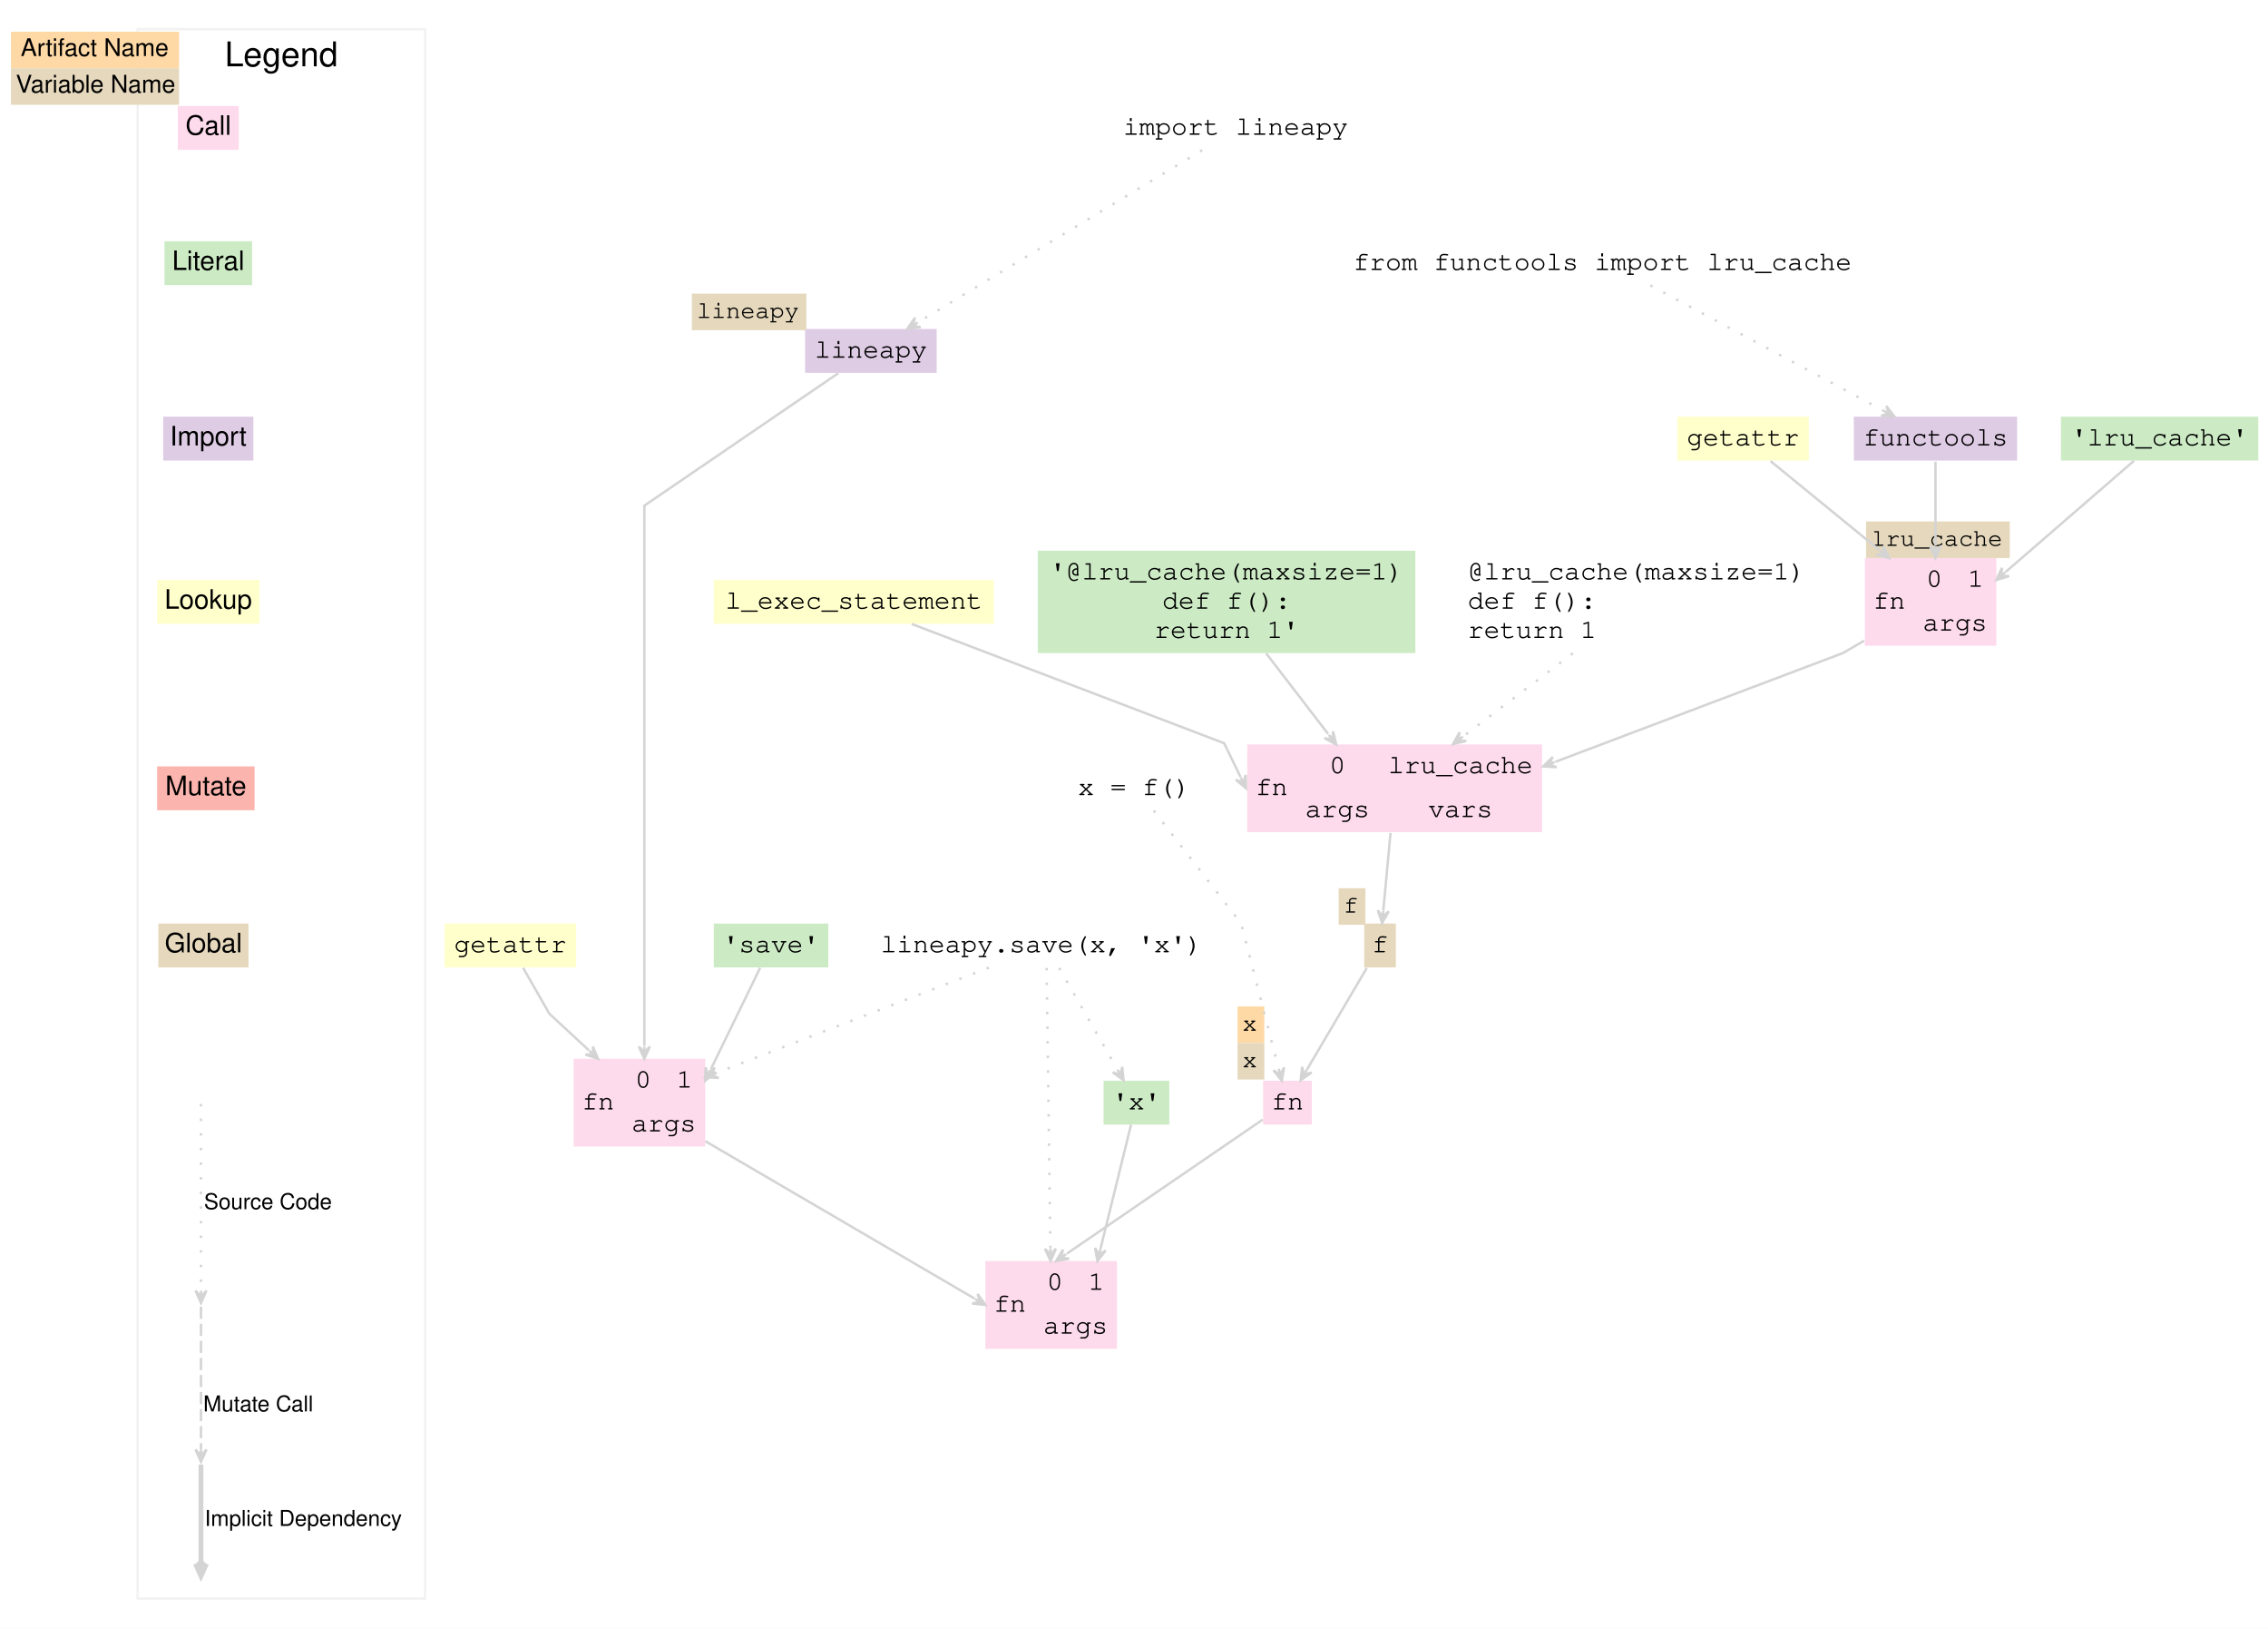
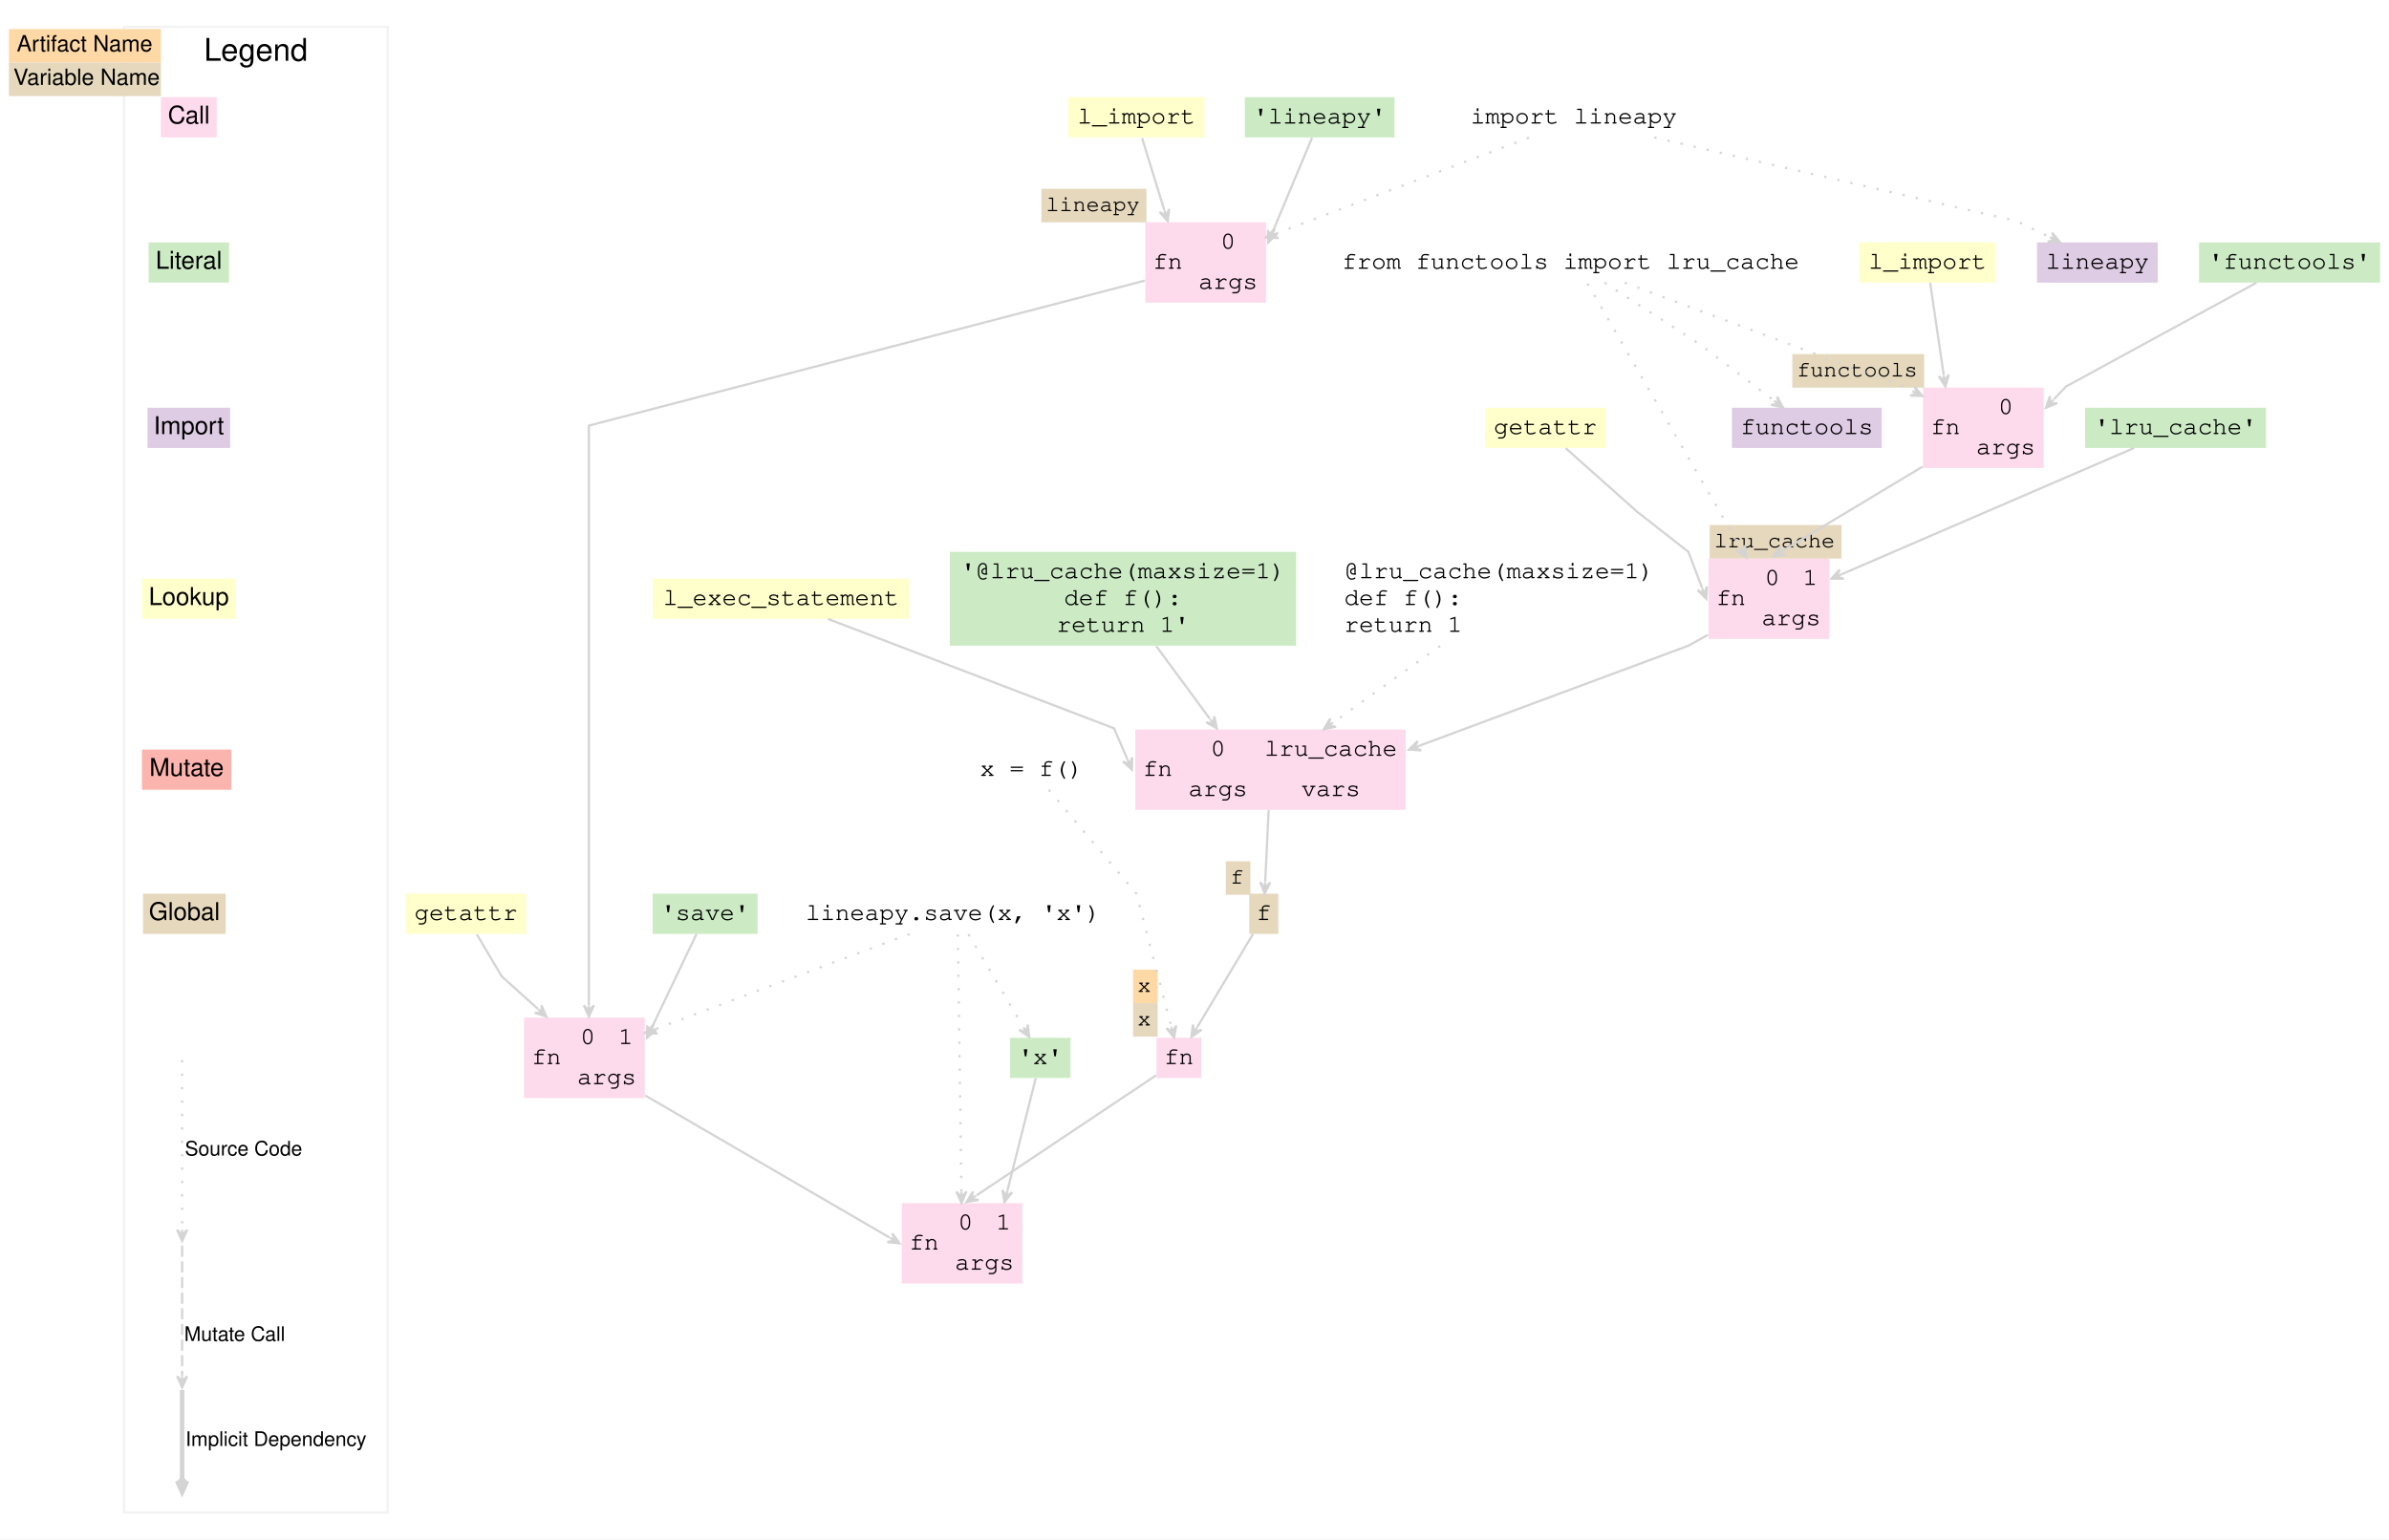
- <svg xmlns="http://www.w3.org/2000/svg" width="931pt" height="668pt" viewBox="0 0 931 668">
-   <g class="graph" transform="scale(1) translate(4 664)">
-     <polygon points="-4 4 -4 -664 927 -664 927 4" fill="#fff" stroke="transparent" />
+ <svg xmlns="http://www.w3.org/2000/svg" width="1069pt" height="689pt" viewBox="0 0 1069 689">
+   <g class="graph" transform="scale(1) translate(4 685)">
+     <polygon points="-4 4 -4 -685 1065 -685 1065 4" fill="#fff" stroke="transparent" />
    <g class="cluster">
-       <polygon points="52.5 -8 52.5 -652 170.5 -652 170.5 -8" fill="none" stroke="#f2f2f2" />
-       <text x="111.5" y="-636.8" fill="#000000" font-family="Helvetica,sans-Serif" font-size="14" text-anchor="middle">Legend</text>
-     </g>
-     <g class="node">
-       <polygon points="69 -602.5 69 -620.5 94 -620.5 94 -602.5" fill="#fddaec" stroke="#f2f2f2" stroke-width="0" />
-       <text x="81.5" y="-608.7" fill="#000000" font-family="Helvetica,sans-Serif" font-size="11" text-anchor="middle">Call</text>
-       <polygon points="0.5 -636 0.5 -651 69.5 -651 69.5 -636" fill="#fed9a6" stroke="transparent" />
-       <text x="4.5" y="-641" fill="#000000" font-family="Helvetica,sans-Serif" font-size="10">Artifact Name</text>
-       <polygon points="0.5 -621 0.5 -636 69.5 -636 69.5 -621" fill="#e5d8bd" stroke="transparent" />
-       <text x="2.5" y="-626" fill="#000000" font-family="Helvetica,sans-Serif" font-size="10">Variable Name</text>
-       <polygon points="99.5 -565 63.5 -565 63.5 -547 99.5 -547" fill="#ccebc5" stroke="#f2f2f2" stroke-width="0" />
-       <text x="81.5" y="-553.2" fill="#000000" font-family="Helvetica,sans-Serif" font-size="11" text-anchor="middle">Literal</text>
-       <polygon points="100 -493 63 -493 63 -475 100 -475" fill="#decbe4" stroke="#f2f2f2" stroke-width="0" />
-       <text x="81.5" y="-481.2" fill="#000000" font-family="Helvetica,sans-Serif" font-size="11" text-anchor="middle">Import</text>
-       <polygon points="102.5 -426 60.5 -426 60.5 -408 102.5 -408" fill="#ffc" stroke="#f2f2f2" stroke-width="0" />
-       <text x="81.5" y="-414.2" fill="#000000" font-family="Helvetica,sans-Serif" font-size="11" text-anchor="middle">Lookup</text>
-       <polygon points="60.5 -331.5 60.5 -349.5 100.5 -349.5 100.5 -331.5" fill="#fbb4ae" stroke="#f2f2f2" stroke-width="0" />
-       <text x="80.5" y="-337.7" fill="#000000" font-family="Helvetica,sans-Serif" font-size="11" text-anchor="middle">Mutate</text>
-       <polygon points="98 -285 61 -285 61 -267 98 -267" fill="#e5d8bd" stroke="#f2f2f2" stroke-width="0" />
-       <text x="79.5" y="-273.2" fill="#000000" font-family="Helvetica,sans-Serif" font-size="11" text-anchor="middle">Global</text>
+       <polygon points="51.5 -8 51.5 -673 169.5 -673 169.5 -8" fill="none" stroke="#f2f2f2" />
+       <text x="110.5" y="-657.8" font-family="Helvetica,sans-Serif" font-size="14" text-anchor="middle">Legend</text>
+     </g>
+     <g class="node">
+       <polygon points="68 -623.5 68 -641.5 93 -641.5 93 -623.5" fill="#fddaec" stroke="#f2f2f2" stroke-width="0" />
+       <text x="80.5" y="-629.7" fill="#000000" font-family="Helvetica,sans-Serif" font-size="11" text-anchor="middle">Call</text>
+       <polygon points="0 -657 0 -672 68 -672 68 -657" fill="#fed9a6" stroke="transparent" />
+       <text x="3.5" y="-662" fill="#000000" font-family="Helvetica,sans-Serif" font-size="10">Artifact Name</text>
+       <polygon points="0 -642 0 -657 68 -657 68 -642" fill="#e5d8bd" stroke="transparent" />
+       <text x="2" y="-647" fill="#000000" font-family="Helvetica,sans-Serif" font-size="10">Variable Name</text>
+       <polygon points="98.5 -576.5 62.5 -576.5 62.5 -558.5 98.5 -558.5" fill="#ccebc5" stroke="#f2f2f2" stroke-width="0" />
+       <text x="80.5" y="-564.7" fill="#000000" font-family="Helvetica,sans-Serif" font-size="11" text-anchor="middle">Literal</text>
+       <polygon points="99 -502.5 62 -502.5 62 -484.5 99 -484.5" fill="#decbe4" stroke="#f2f2f2" stroke-width="0" />
+       <text x="80.5" y="-490.7" fill="#000000" font-family="Helvetica,sans-Serif" font-size="11" text-anchor="middle">Import</text>
+       <polygon points="101.5 -426 59.5 -426 59.5 -408 101.5 -408" fill="#ffc" stroke="#f2f2f2" stroke-width="0" />
+       <text x="80.5" y="-414.2" fill="#000000" font-family="Helvetica,sans-Serif" font-size="11" text-anchor="middle">Lookup</text>
+       <polygon points="59.5 -331.5 59.5 -349.5 99.5 -349.5 99.5 -331.5" fill="#fbb4ae" stroke="#f2f2f2" stroke-width="0" />
+       <text x="79.5" y="-337.7" fill="#000000" font-family="Helvetica,sans-Serif" font-size="11" text-anchor="middle">Mutate</text>
+       <polygon points="97 -285 60 -285 60 -267 97 -267" fill="#e5d8bd" stroke="#f2f2f2" stroke-width="0" />
+       <text x="78.5" y="-273.2" fill="#000000" font-family="Helvetica,sans-Serif" font-size="11" text-anchor="middle">Global</text>
    </g>
    <g class="edge">
-       <path d="m78.5-210.97v76.486" fill="none" stroke="#d4d4d4" stroke-dasharray="1,5" />
-       <polygon points="78.5 -129.35 80.75 -134.35 78.5 -131.85 78.5 -134.35 78.5 -134.35 78.5 -134.35 78.5 -131.85 76.25 -134.35 78.5 -129.35" fill="#d4d4d4" stroke="#d4d4d4" />
-       <text x="106" y="-167.8" fill="#000000" font-family="Helvetica,sans-Serif" font-size="9" text-anchor="middle">Source Code</text>
-       <path d="m78.5-127.77v58.584" fill="none" stroke="#d4d4d4" stroke-dasharray="5,2" />
-       <polygon points="78.5 -64.143 80.75 -69.143 78.5 -66.643 78.5 -69.143 78.5 -69.143 78.5 -69.143 78.5 -66.643 76.25 -69.143 78.5 -64.143" fill="#d4d4d4" stroke="#d4d4d4" />
-       <text x="102" y="-84.8" fill="#000000" font-family="Helvetica,sans-Serif" font-size="9" text-anchor="middle">Mutate Call</text>
-       <path d="m78.5-62.972v40.562" fill="none" stroke="#d4d4d4" stroke-width="2" />
-       <polygon points="78.5 -17.22 80.75 -22.219 79 -19.719 79 -22.219 78.5 -22.22 78 -22.22 78 -19.72 76.25 -22.22 78.5 -17.22" fill="#d4d4d4" stroke="#d4d4d4" stroke-width="2" />
-       <text x="120.5" y="-37.8" fill="#000000" font-family="Helvetica,sans-Serif" font-size="9" text-anchor="middle">Implicit Dependency</text>
-     </g>
-     <g class="node">
-       <polygon points="380.5 -529 326.5 -529 326.5 -511 380.5 -511" fill="#decbe4" stroke="#f2f2f2" stroke-width="0" />
-       <text x="353.5" y="-517.2" fill="#000000" font-family="Courier,monospace" font-size="11" text-anchor="middle">lineapy</text>
-       <polygon points="280 -528.5 280 -543.5 327 -543.5 327 -528.5" fill="#e5d8bd" stroke="transparent" />
-       <text x="282" y="-533.5" fill="#000000" font-family="Courier,monospace" font-size="10">lineapy</text>
-       <polygon points="231.5 -193.5 231.5 -229.5 285.5 -229.5 285.5 -193.5" fill="#fddaec" stroke="#f2f2f2" stroke-width="0" />
-       <text x="241.5" y="-208.7" fill="#000000" font-family="Courier,monospace" font-size="11" text-anchor="middle">fn</text>
-       <polyline points="251.5 -193.5 251.5 -229.5" fill="none" stroke="#f2f2f2" stroke-width="0" />
-       <text x="260" y="-217.7" fill="#000000" font-family="Courier,monospace" font-size="11" text-anchor="middle">0</text>
-       <polyline points="268.5 -211.5 268.5 -229.5" fill="none" stroke="#f2f2f2" stroke-width="0" />
-       <text x="277" y="-217.7" fill="#000000" font-family="Courier,monospace" font-size="11" text-anchor="middle">1</text>
-       <polyline points="251.5 -211.5 285.5 -211.5" fill="none" stroke="#f2f2f2" stroke-width="0" />
-       <text x="268.5" y="-199.7" fill="#000000" font-family="Courier,monospace" font-size="11" text-anchor="middle">args</text>
-     </g>
-     <g class="edge" stroke="#d4d4d4">
-       <path d="m340.18-510.9c-25.715 17.558-79.675 54.402-79.675 54.402v180.5 41.166" fill="none" />
-       <polygon points="260.5 -229.5 262.75 -234.5 260.5 -232 260.5 -234.5 260.5 -234.5 260.5 -234.5 260.5 -232 258.25 -234.5 260.5 -229.5" fill="#d4d4d4" />
-     </g>
-     <g class="node">
-       <polygon points="824 -493 757 -493 757 -475 824 -475" fill="#decbe4" stroke="#f2f2f2" stroke-width="0" />
-       <text x="790.5" y="-481.2" fill="#000000" font-family="Courier,monospace" font-size="11" text-anchor="middle">functools</text>
-       <polygon points="761.5 -399 761.5 -435 815.5 -435 815.5 -399" fill="#fddaec" stroke="#f2f2f2" stroke-width="0" />
-       <text x="771.5" y="-414.2" fill="#000000" font-family="Courier,monospace" font-size="11" text-anchor="middle">fn</text>
-       <polyline points="781.5 -399 781.5 -435" fill="none" stroke="#f2f2f2" stroke-width="0" />
-       <text x="790" y="-423.2" fill="#000000" font-family="Courier,monospace" font-size="11" text-anchor="middle">0</text>
-       <polyline points="798.5 -417 798.5 -435" fill="none" stroke="#f2f2f2" stroke-width="0" />
-       <text x="807" y="-423.2" fill="#000000" font-family="Courier,monospace" font-size="11" text-anchor="middle">1</text>
-       <polyline points="781.5 -417 815.5 -417" fill="none" stroke="#f2f2f2" stroke-width="0" />
-       <text x="798.5" y="-405.2" fill="#000000" font-family="Courier,monospace" font-size="11" text-anchor="middle">args</text>
-       <polygon points="762 -435 762 -450 821 -450 821 -435" fill="#e5d8bd" stroke="transparent" />
-       <text x="764" y="-440" fill="#000000" font-family="Courier,monospace" font-size="10">lru_cache</text>
-     </g>
-     <g class="edge" stroke="#d4d4d4">
-       <path d="m790.5-474.55v34.355" fill="none" />
-       <polygon points="790.5 -435 792.75 -440 790.5 -437.5 790.5 -440 790.5 -440 790.5 -440 790.5 -437.5 788.25 -440 790.5 -435" fill="#d4d4d4" />
-     </g>
-     <g class="node">
-       <polygon points="738.5 -493 684.5 -493 684.5 -475 738.5 -475" fill="#ffc" stroke="#f2f2f2" stroke-width="0" />
-       <text x="711.5" y="-481.2" fill="#000000" font-family="Courier,monospace" font-size="11" text-anchor="middle">getattr</text>
-     </g>
-     <g class="edge" stroke="#d4d4d4">
-       <path d="m722.79-474.78c13.579 11.089 35.674 29.133 44.69 36.497" fill="none" />
-       <polygon points="771.5 -435 769.05 -439.91 769.56 -436.58 767.63 -438.16 767.63 -438.16 767.63 -438.16 769.56 -436.58 766.2 -436.42 771.5 -435" fill="#d4d4d4" />
-     </g>
-     <g class="node">
-       <polygon points="923 -493 842 -493 842 -475 923 -475" fill="#ccebc5" stroke="#f2f2f2" stroke-width="0" />
-       <text x="882.5" y="-481.2" fill="#000000" font-family="Courier,monospace" font-size="11" text-anchor="middle">'lru_cache'</text>
-     </g>
-     <g class="edge" stroke="#d4d4d4">
-       <path d="m872.03-474.94c-15.163 13.126-42.528 36.816-52.64 45.568" fill="none" />
-       <polygon points="815.5 -426 820.75 -427.57 817.39 -427.64 819.28 -429.27 819.28 -429.27 819.28 -429.27 817.39 -427.64 817.81 -430.97 815.5 -426" fill="#d4d4d4" />
-     </g>
-     <g class="node">
-       <polygon points="508 -322.5 508 -358.5 629 -358.5 629 -322.5" fill="#fddaec" stroke="#f2f2f2" stroke-width="0" />
-       <text x="518" y="-337.7" fill="#000000" font-family="Courier,monospace" font-size="11" text-anchor="middle">fn</text>
-       <polyline points="528 -322.5 528 -358.5" fill="none" stroke="#f2f2f2" stroke-width="0" />
-       <text x="545" y="-346.7" fill="#000000" font-family="Courier,monospace" font-size="11" text-anchor="middle">0</text>
-       <polyline points="528 -340.5 562 -340.5" fill="none" stroke="#f2f2f2" stroke-width="0" />
-       <text x="545" y="-328.7" fill="#000000" font-family="Courier,monospace" font-size="11" text-anchor="middle">args</text>
-       <polyline points="562 -322.5 562 -358.5" fill="none" stroke="#f2f2f2" stroke-width="0" />
-       <text x="595.5" y="-346.7" fill="#000000" font-family="Courier,monospace" font-size="11" text-anchor="middle">lru_cache</text>
-       <polyline points="562 -340.5 629 -340.5" fill="none" stroke="#f2f2f2" stroke-width="0" />
-       <text x="595.5" y="-328.7" fill="#000000" font-family="Courier,monospace" font-size="11" text-anchor="middle">vars</text>
-     </g>
-     <g class="edge" stroke="#d4d4d4">
-       <path d="m761.21-401.08c-5.021 2.929-8.715 5.083-8.715 5.083s-95.015 35.92-118.03 44.62" fill="none" />
-       <polygon points="629.5 -349.5 634.97 -349.16 631.84 -350.38 634.18 -351.27 634.18 -351.27 634.18 -351.27 631.84 -350.38 633.38 -353.37 629.5 -349.5" fill="#d4d4d4" />
-     </g>
-     <g class="node">
-       <polygon points="404 -426 289 -426 289 -408 404 -408" fill="#ffc" stroke="#f2f2f2" stroke-width="0" />
-       <text x="346.5" y="-414.2" fill="#000000" font-family="Courier,monospace" font-size="11" text-anchor="middle">l_exec_statement</text>
-     </g>
-     <g class="edge" stroke="#d4d4d4">
-       <path d="m370.25-407.94 128.25 48.938s4.063 8.351 6.729 13.832" fill="none" />
-       <polygon points="507.5 -340.5 507.34 -345.98 506.41 -342.75 505.31 -345 505.31 -345 505.31 -345 506.41 -342.75 503.29 -344.01 507.5 -340.5" fill="#d4d4d4" />
-     </g>
-     <g class="node">
-       <polygon points="577 -438 422 -438 422 -396 577 -396" fill="#ccebc5" stroke="#f2f2f2" stroke-width="0" />
+       <path d="m77.5-210.44v75.43" fill="none" stroke="#d4d4d4" stroke-dasharray="1,5" />
+       <polygon points="77.5 -129.56 79.75 -134.56 77.5 -132.06 77.5 -134.56 77.5 -134.56 77.5 -134.56 77.5 -132.06 75.25 -134.56 77.5 -129.56" fill="#d4d4d4" stroke="#d4d4d4" />
+       <text x="105" y="-167.8" font-family="Helvetica,sans-Serif" font-size="9" text-anchor="middle">Source Code</text>
+       <path d="m77.5-127.45v58.33" fill="none" stroke="#d4d4d4" stroke-dasharray="5,2" />
+       <polygon points="77.5 -64.04 79.75 -69.04 77.5 -66.54 77.5 -69.04 77.5 -69.04 77.5 -69.04 77.5 -66.54 75.25 -69.04 77.5 -64.04" fill="#d4d4d4" stroke="#d4d4d4" />
+       <text x="101" y="-84.8" font-family="Helvetica,sans-Serif" font-size="9" text-anchor="middle">Mutate Call</text>
+       <path d="m77.5-62.87v40.47" fill="none" stroke="#d4d4d4" stroke-width="2" />
+       <polygon points="77.5 -17.12 79.75 -22.12 78 -19.62 78 -22.12 77.5 -22.12 77 -22.12 77 -19.62 75.25 -22.12 77.5 -17.12" fill="#d4d4d4" stroke="#d4d4d4" stroke-width="2" />
+       <text x="119.5" y="-37.8" font-family="Helvetica,sans-Serif" font-size="9" text-anchor="middle">Implicit Dependency</text>
+     </g>
+     <g class="node">
+       <polygon points="535 -641.5 474 -641.5 474 -623.5 535 -623.5" fill="#ffc" stroke="#f2f2f2" stroke-width="0" />
+       <text x="504.5" y="-629.7" fill="#000000" font-family="Courier,monospace" font-size="11" text-anchor="middle">l_import</text>
+       <polygon points="508.5 -549.5 508.5 -585.5 562.5 -585.5 562.5 -549.5" fill="#fddaec" stroke="#f2f2f2" stroke-width="0" />
+       <text x="518.5" y="-564.7" fill="#000000" font-family="Courier,monospace" font-size="11" text-anchor="middle">fn</text>
+       <polyline points="528.5 -549.5 528.5 -585.5" fill="none" stroke="#f2f2f2" stroke-width="0" />
+       <text x="545.5" y="-573.7" fill="#000000" font-family="Courier,monospace" font-size="11" text-anchor="middle">0</text>
+       <polyline points="528.5 -567.5 562.5 -567.5" fill="none" stroke="#f2f2f2" stroke-width="0" />
+       <text x="545.5" y="-555.7" fill="#000000" font-family="Courier,monospace" font-size="11" text-anchor="middle">args</text>
+       <polygon points="462 -585.5 462 -600.5 509 -600.5 509 -585.5" fill="#e5d8bd" stroke="transparent" />
+       <text x="464" y="-590.5" fill="#000000" font-family="Courier,monospace" font-size="10">lineapy</text>
+     </g>
+     <g class="edge" stroke="#d4d4d4">
+       <path d="m507.07-623.15c2.9 9.44 7.54 24.5 9.92 32.23" fill="none" />
+       <polygon points="518.5 -586 519.18 -591.44 517.76 -588.39 517.03 -590.78 517.03 -590.78 517.03 -590.78 517.76 -588.39 514.88 -590.12 518.5 -586" fill="#d4d4d4" />
+     </g>
+     <g class="node">
+       <polygon points="620 -641.5 553 -641.5 553 -623.5 620 -623.5" fill="#ccebc5" stroke="#f2f2f2" stroke-width="0" />
+       <text x="586.5" y="-629.7" fill="#000000" font-family="Courier,monospace" font-size="11" text-anchor="middle">'lineapy'</text>
+     </g>
+     <g class="edge" stroke="#d4d4d4">
+       <path d="m583.11-623.38c-4.85 11.59-13.61 32.54-17.57 42" fill="none" />
+       <polygon points="563.5 -576.5 567.5 -580.24 564.46 -578.81 565.43 -581.11 565.43 -581.11 565.43 -581.11 564.46 -578.81 563.35 -581.98 563.5 -576.5" fill="#d4d4d4" />
+     </g>
+     <g class="node">
+       <polygon points="230.5 -193.5 230.5 -229.5 284.5 -229.5 284.5 -193.5" fill="#fddaec" stroke="#f2f2f2" stroke-width="0" />
+       <text x="240.5" y="-208.7" fill="#000000" font-family="Courier,monospace" font-size="11" text-anchor="middle">fn</text>
+       <polyline points="250.5 -193.5 250.5 -229.5" fill="none" stroke="#f2f2f2" stroke-width="0" />
+       <text x="259" y="-217.7" fill="#000000" font-family="Courier,monospace" font-size="11" text-anchor="middle">0</text>
+       <polyline points="267.5 -211.5 267.5 -229.5" fill="none" stroke="#f2f2f2" stroke-width="0" />
+       <text x="276" y="-217.7" fill="#000000" font-family="Courier,monospace" font-size="11" text-anchor="middle">1</text>
+       <polyline points="250.5 -211.5 284.5 -211.5" fill="none" stroke="#f2f2f2" stroke-width="0" />
+       <text x="267.5" y="-199.7" fill="#000000" font-family="Courier,monospace" font-size="11" text-anchor="middle">args</text>
+     </g>
+     <g class="edge" stroke="#d4d4d4">
+       <path d="m508.28-559.4c-69.63 18.17-248.78 64.9-248.78 64.9v219.5 39.84" fill="none" />
+       <polygon points="259.5 -230 261.75 -235 259.5 -232.5 259.5 -235 259.5 -235 259.5 -235 259.5 -232.5 257.25 -235 259.5 -230" fill="#d4d4d4" />
+     </g>
+     <g class="node">
+       <polygon points="961.5 -576.5 907.5 -576.5 907.5 -558.5 961.5 -558.5" fill="#decbe4" stroke="#f2f2f2" stroke-width="0" />
+       <text x="934.5" y="-564.7" fill="#000000" font-family="Courier,monospace" font-size="11" text-anchor="middle">lineapy</text>
+       <polygon points="889 -576.5 828 -576.5 828 -558.5 889 -558.5" fill="#ffc" stroke="#f2f2f2" stroke-width="0" />
+       <text x="858.5" y="-564.7" fill="#000000" font-family="Courier,monospace" font-size="11" text-anchor="middle">l_import</text>
+       <polygon points="856.5 -475.5 856.5 -511.5 910.5 -511.5 910.5 -475.5" fill="#fddaec" stroke="#f2f2f2" stroke-width="0" />
+       <text x="866.5" y="-490.7" fill="#000000" font-family="Courier,monospace" font-size="11" text-anchor="middle">fn</text>
+       <polyline points="876.5 -475.5 876.5 -511.5" fill="none" stroke="#f2f2f2" stroke-width="0" />
+       <text x="893.5" y="-499.7" fill="#000000" font-family="Courier,monospace" font-size="11" text-anchor="middle">0</text>
+       <polyline points="876.5 -493.5 910.5 -493.5" fill="none" stroke="#f2f2f2" stroke-width="0" />
+       <text x="893.5" y="-481.7" fill="#000000" font-family="Courier,monospace" font-size="11" text-anchor="middle">args</text>
+       <polygon points="798 -511.5 798 -526.5 857 -526.5 857 -511.5" fill="#e5d8bd" stroke="transparent" />
+       <text x="800" y="-516.5" fill="#000000" font-family="Courier,monospace" font-size="10">functools</text>
+     </g>
+     <g class="edge" stroke="#d4d4d4">
+       <path d="m859.68-558.46c1.67 11.37 4.67 31.82 6.07 41.33" fill="none" />
+       <polygon points="866.5 -512 868 -517.27 866.14 -514.47 865.77 -516.95 865.77 -516.95 865.77 -516.95 866.14 -514.47 863.55 -516.62 866.5 -512" fill="#d4d4d4" />
+     </g>
+     <g class="node">
+       <polygon points="1061 -576.5 980 -576.5 980 -558.5 1061 -558.5" fill="#ccebc5" stroke="#f2f2f2" stroke-width="0" />
+       <text x="1020.5" y="-564.7" fill="#000000" font-family="Courier,monospace" font-size="11" text-anchor="middle">'functools'</text>
+     </g>
+     <g class="edge" stroke="#d4d4d4">
+       <path d="m1005.7-558.46c-27.81 15.16-85.24 46.46-85.24 46.46s-2.85 3.01-5.34 5.64" fill="none" />
+       <polygon points="911.5 -502.5 916.57 -504.58 913.22 -504.31 914.94 -506.13 914.94 -506.13 914.94 -506.13 913.22 -504.31 913.31 -507.68 911.5 -502.5" fill="#d4d4d4" />
+     </g>
+     <g class="node">
+       <polygon points="760.5 -399 760.5 -435 814.5 -435 814.5 -399" fill="#fddaec" stroke="#f2f2f2" stroke-width="0" />
+       <text x="770.5" y="-414.2" fill="#000000" font-family="Courier,monospace" font-size="11" text-anchor="middle">fn</text>
+       <polyline points="780.5 -399 780.5 -435" fill="none" stroke="#f2f2f2" stroke-width="0" />
+       <text x="789" y="-423.2" fill="#000000" font-family="Courier,monospace" font-size="11" text-anchor="middle">0</text>
+       <polyline points="797.5 -417 797.5 -435" fill="none" stroke="#f2f2f2" stroke-width="0" />
+       <text x="806" y="-423.2" fill="#000000" font-family="Courier,monospace" font-size="11" text-anchor="middle">1</text>
+       <polyline points="780.5 -417 814.5 -417" fill="none" stroke="#f2f2f2" stroke-width="0" />
+       <text x="797.5" y="-405.2" fill="#000000" font-family="Courier,monospace" font-size="11" text-anchor="middle">args</text>
+       <polygon points="761 -435 761 -450 820 -450 820 -435" fill="#e5d8bd" stroke="transparent" />
+       <text x="763" y="-440" fill="#000000" font-family="Courier,monospace" font-size="10">lru_cache</text>
+     </g>
+     <g class="edge" stroke="#d4d4d4">
+       <path d="m856.31-476.16c-22.12 13.3-51.41 30.9-62.4 37.51" fill="none" />
+       <polygon points="789.5 -436 794.94 -436.65 791.64 -437.29 793.79 -438.58 793.79 -438.58 793.79 -438.58 791.64 -437.29 792.63 -440.5 789.5 -436" fill="#d4d4d4" />
+     </g>
+     <g class="node">
+       <polygon points="714.5 -502.5 660.5 -502.5 660.5 -484.5 714.5 -484.5" fill="#ffc" stroke="#f2f2f2" stroke-width="0" />
+       <text x="687.5" y="-490.7" fill="#000000" font-family="Courier,monospace" font-size="11" text-anchor="middle">getattr</text>
+     </g>
+     <g class="edge" stroke="#d4d4d4">
+       <path d="m696.6-484.4c12.08 10.75 31.9 28.4 31.9 28.4l23 18s3.78 9.93 6.14 16.13" fill="none" />
+       <polygon points="759.5 -417 759.82 -422.47 758.61 -419.34 757.72 -421.67 757.72 -421.67 757.72 -421.67 758.61 -419.34 755.62 -420.87 759.5 -417" fill="#d4d4d4" />
+     </g>
+     <g class="node">
+       <polygon points="1010 -502.5 929 -502.5 929 -484.5 1010 -484.5" fill="#ccebc5" stroke="#f2f2f2" stroke-width="0" />
+       <text x="969.5" y="-490.7" fill="#000000" font-family="Courier,monospace" font-size="11" text-anchor="middle">'lru_cache'</text>
+     </g>
+     <g class="edge" stroke="#d4d4d4">
+       <path d="m950.92-484.48c-35.52 15.34-111.27 48.05-130.77 56.47" fill="none" />
+       <polygon points="815.5 -426 820.98 -425.92 817.8 -426.99 820.09 -427.98 820.09 -427.98 820.09 -427.98 817.8 -426.99 819.2 -430.05 815.5 -426" fill="#d4d4d4" />
+     </g>
+     <g class="node">
+       <polygon points="504 -322.5 504 -358.5 625 -358.5 625 -322.5" fill="#fddaec" stroke="#f2f2f2" stroke-width="0" />
+       <text x="514" y="-337.7" fill="#000000" font-family="Courier,monospace" font-size="11" text-anchor="middle">fn</text>
+       <polyline points="524 -322.5 524 -358.5" fill="none" stroke="#f2f2f2" stroke-width="0" />
+       <text x="541" y="-346.7" fill="#000000" font-family="Courier,monospace" font-size="11" text-anchor="middle">0</text>
+       <polyline points="524 -340.5 558 -340.5" fill="none" stroke="#f2f2f2" stroke-width="0" />
+       <text x="541" y="-328.7" fill="#000000" font-family="Courier,monospace" font-size="11" text-anchor="middle">args</text>
+       <polyline points="558 -322.5 558 -358.5" fill="none" stroke="#f2f2f2" stroke-width="0" />
+       <text x="591.5" y="-346.7" fill="#000000" font-family="Courier,monospace" font-size="11" text-anchor="middle">lru_cache</text>
+       <polyline points="558 -340.5 625 -340.5" fill="none" stroke="#f2f2f2" stroke-width="0" />
+       <text x="591.5" y="-328.7" fill="#000000" font-family="Courier,monospace" font-size="11" text-anchor="middle">vars</text>
+     </g>
+     <g class="edge" stroke="#d4d4d4">
+       <path d="m760.21-400.84c-5.02 2.79-8.71 4.84-8.71 4.84s-97.42 36.24-120.25 44.73" fill="none" />
+       <polygon points="626.5 -349.5 631.97 -349.13 628.84 -350.37 631.19 -351.24 631.19 -351.24 631.19 -351.24 628.84 -350.37 630.4 -353.35 626.5 -349.5" fill="#d4d4d4" />
+     </g>
+     <g class="node">
+       <polygon points="838 -502.5 771 -502.5 771 -484.5 838 -484.5" fill="#decbe4" stroke="#f2f2f2" stroke-width="0" />
+       <text x="804.5" y="-490.7" fill="#000000" font-family="Courier,monospace" font-size="11" text-anchor="middle">functools</text>
+       <polygon points="403 -426 288 -426 288 -408 403 -408" fill="#ffc" stroke="#f2f2f2" stroke-width="0" />
+       <text x="345.5" y="-414.2" fill="#000000" font-family="Courier,monospace" font-size="11" text-anchor="middle">l_exec_statement</text>
+     </g>
+     <g class="edge" stroke="#d4d4d4">
+       <path d="m366.53-407.95c41.07 15.71 127.97 48.95 127.97 48.95s3.61 8.35 5.98 13.83" fill="none" />
+       <polygon points="502.5 -340.5 502.58 -345.98 501.51 -342.79 500.52 -345.09 500.52 -345.09 500.52 -345.09 501.51 -342.79 498.45 -344.2 502.5 -340.5" fill="#d4d4d4" />
+     </g>
+     <g class="node">
+       <polygon points="576 -438 421 -438 421 -396 576 -396" fill="#ccebc5" stroke="#f2f2f2" stroke-width="0" />
      <g fill="#000000" font-family="Courier,monospace" font-size="11" text-anchor="middle">
-         <text x="499.5" y="-426.2">'@lru_cache(maxsize=1)</text>
-         <text x="499.5" y="-414.2">def f():</text>
-         <text x="499.5" y="-402.2">return 1'</text>
+         <text x="498.5" y="-426.2">'@lru_cache(maxsize=1)</text>
+         <text x="498.5" y="-414.2">def f():</text>
+         <text x="498.5" y="-402.2">return 1'</text>
      </g>
    </g>
    <g class="edge" stroke="#d4d4d4">
-       <path d="m515.75-395.88c9.264 12.044 20.066 26.085 25.408 33.031" fill="none" />
-       <polygon points="544.5 -358.5 543.23 -363.84 542.98 -360.48 541.45 -362.46 541.45 -362.46 541.45 -362.46 542.98 -360.48 539.67 -361.09 544.5 -358.5" fill="#d4d4d4" />
-     </g>
-     <g class="node">
-       <polygon points="569 -285 556 -285 556 -267 569 -267" fill="#e5d8bd" stroke="#f2f2f2" stroke-width="0" />
-       <text x="562.5" y="-273.2" fill="#000000" font-family="Courier,monospace" font-size="11" text-anchor="middle">f</text>
-       <polygon points="545.5 -284.5 545.5 -299.5 556.5 -299.5 556.5 -284.5" fill="#e5d8bd" stroke="transparent" />
-       <text x="547.5" y="-289.5" fill="#000000" font-family="Courier,monospace" font-size="10">f</text>
-       <polygon points="514.5 -202.5 514.5 -220.5 534.5 -220.5 534.5 -202.5" fill="#fddaec" stroke="#f2f2f2" stroke-width="0" />
-       <text x="524.5" y="-208.7" fill="#000000" font-family="Courier,monospace" font-size="11" text-anchor="middle">fn</text>
-       <polygon points="504 -236 504 -251 515 -251 515 -236" fill="#fed9a6" stroke="transparent" />
-       <text x="506" y="-241" fill="#000000" font-family="Courier,monospace" font-size="10">x</text>
-       <polygon points="504 -221 504 -236 515 -236 515 -221" fill="#e5d8bd" stroke="transparent" />
-       <text x="506" y="-226" fill="#000000" font-family="Courier,monospace" font-size="10">x</text>
-     </g>
-     <g class="edge" stroke="#d4d4d4">
-       <path d="m557.06-266.76c-6.434 10.92-17.194 29.185-24.571 41.706" fill="none" />
-       <polygon points="529.93 -220.72 534.41 -223.89 531.2 -222.88 532.47 -225.03 532.47 -225.03 532.47 -225.03 531.2 -222.88 530.53 -226.17 529.93 -220.72" fill="#d4d4d4" />
-       <path d="m566.8-322.19c-0.938 10.087-2.086 22.428-2.959 31.815" fill="none" />
-       <polygon points="563.36 -285.23 566.06 -290 563.59 -287.72 563.82 -290.21 563.82 -290.21 563.82 -290.21 563.59 -287.72 561.58 -290.42 563.36 -285.23" fill="#d4d4d4" />
-     </g>
-     <g class="node">
-       <polygon points="400.5 -110.5 400.5 -146.5 454.5 -146.5 454.5 -110.5" fill="#fddaec" stroke="#f2f2f2" stroke-width="0" />
-       <text x="410.5" y="-125.7" fill="#000000" font-family="Courier,monospace" font-size="11" text-anchor="middle">fn</text>
-       <polyline points="420.5 -110.5 420.5 -146.5" fill="none" stroke="#f2f2f2" stroke-width="0" />
-       <text x="429" y="-134.7" fill="#000000" font-family="Courier,monospace" font-size="11" text-anchor="middle">0</text>
-       <polyline points="437.5 -128.5 437.5 -146.5" fill="none" stroke="#f2f2f2" stroke-width="0" />
-       <text x="446" y="-134.7" fill="#000000" font-family="Courier,monospace" font-size="11" text-anchor="middle">1</text>
-       <polyline points="420.5 -128.5 454.5 -128.5" fill="none" stroke="#f2f2f2" stroke-width="0" />
-       <text x="437.5" y="-116.7" fill="#000000" font-family="Courier,monospace" font-size="11" text-anchor="middle">args</text>
-     </g>
-     <g class="edge" stroke="#d4d4d4">
-       <path d="m514.33-204.54c-20.487 14.017-66.003 45.16-80.387 55.001" fill="none" />
-       <polygon points="429.5 -146.5 434.9 -147.47 431.56 -147.91 433.63 -149.32 433.63 -149.32 433.63 -149.32 431.56 -147.91 432.36 -151.18 429.5 -146.5" fill="#d4d4d4" />
-     </g>
-     <g class="node">
-       <polygon points="476 -220.5 449 -220.5 449 -202.5 476 -202.5" fill="#ccebc5" stroke="#f2f2f2" stroke-width="0" />
-       <text x="462.5" y="-208.7" fill="#000000" font-family="Courier,monospace" font-size="11" text-anchor="middle">'x'</text>
-     </g>
-     <g class="edge" stroke="#d4d4d4">
-       <path d="m460.28-202.46c-3.435 13.953-9.911 40.261-12.579 51.103" fill="none" />
-       <polygon points="446.5 -146.5 449.88 -150.82 447.1 -148.93 447.7 -151.36 447.7 -151.36 447.7 -151.36 447.1 -148.93 445.51 -151.89 446.5 -146.5" fill="#d4d4d4" />
-     </g>
-     <g class="node">
-       <polygon points="232.5 -285 178.5 -285 178.5 -267 232.5 -267" fill="#ffc" stroke="#f2f2f2" stroke-width="0" />
-       <text x="205.5" y="-273.2" fill="#000000" font-family="Courier,monospace" font-size="11" text-anchor="middle">getattr</text>
-     </g>
-     <g class="edge" stroke="#d4d4d4">
-       <path d="m210.74-266.83c4.666 8.166 10.761 18.832 10.761 18.832s10.332 9.557 16.144 14.933" fill="none" />
-       <polygon points="241.5 -229.5 239.36 -234.55 239.66 -231.2 237.83 -232.9 237.83 -232.9 237.83 -232.9 239.66 -231.2 236.3 -231.24 241.5 -229.5" fill="#d4d4d4" />
-     </g>
-     <g class="node">
-       <polygon points="336 -285 289 -285 289 -267 336 -267" fill="#ccebc5" stroke="#f2f2f2" stroke-width="0" />
-       <text x="312.5" y="-273.2" fill="#000000" font-family="Courier,monospace" font-size="11" text-anchor="middle">'save'</text>
-     </g>
-     <g class="edge" stroke="#d4d4d4">
-       <path d="m308.04-266.84c-5.811 11.946-15.76 32.396-20.238 41.6" fill="none" />
-       <polygon points="285.5 -220.5 289.71 -224.01 286.59 -222.75 287.69 -225 287.69 -225 287.69 -225 286.59 -222.75 285.66 -225.98 285.5 -220.5" fill="#d4d4d4" />
-       <path d="m285.54-195.69c35.084 20.507 93.777 54.814 110.43 64.546" fill="none" />
-       <polygon points="400.5 -128.5 397.32 -132.97 398.34 -129.76 396.18 -131.02 396.18 -131.02 396.18 -131.02 398.34 -129.76 395.05 -129.08 400.5 -128.5" fill="#d4d4d4" />
-     </g>
-     <g class="node">
-       <text x="457" y="-608.7" fill="#000000" font-family="Courier,monospace" font-size="11">import lineapy</text>
-     </g>
-     <g class="edge" stroke="#d4d4d4">
-       <path d="m489.47-602.39c-27.587 16.717-86.258 52.269-116.72 70.726" fill="none" stroke-dasharray="1,5" />
-       <polygon points="368.47 -529.07 373.91 -529.74 370.61 -530.37 372.75 -531.66 372.75 -531.66 372.75 -531.66 370.61 -530.37 371.58 -533.59 368.47 -529.07" fill="#d4d4d4" />
-     </g>
-     <g class="node">
-       <text x="551.5" y="-553.2" fill="#000000" font-family="Courier,monospace" font-size="11">from functools import lru_cache</text>
-     </g>
-     <g class="edge" stroke="#d4d4d4">
-       <path d="m673.47-546.88c24.366 13.092 69.241 37.204 95.781 51.464" fill="none" stroke-dasharray="1,5" />
-       <polygon points="773.67 -493.04 770.33 -497.39 771.46 -494.23 769.26 -495.41 769.26 -495.41 769.26 -495.41 771.46 -494.23 768.2 -493.43 773.67 -493.04" fill="#d4d4d4" />
+       <path d="m513.43-395.74c8.67 11.77 18.86 25.6 23.91 32.45" fill="none" />
+       <polygon points="540.5 -359 539.35 -364.36 539.02 -361.01 537.53 -363.03 537.53 -363.03 537.53 -363.03 539.02 -361.01 535.72 -361.69 540.5 -359" fill="#d4d4d4" />
+     </g>
+     <g class="node">
+       <polygon points="568 -285 555 -285 555 -267 568 -267" fill="#e5d8bd" stroke="#f2f2f2" stroke-width="0" />
+       <text x="561.5" y="-273.2" fill="#000000" font-family="Courier,monospace" font-size="11" text-anchor="middle">f</text>
+       <polygon points="544.5 -284.5 544.5 -299.5 555.5 -299.5 555.5 -284.5" fill="#e5d8bd" stroke="transparent" />
+       <text x="546.5" y="-289.5" fill="#000000" font-family="Courier,monospace" font-size="10">f</text>
+       <polygon points="513.5 -202.5 513.5 -220.5 533.5 -220.5 533.5 -202.5" fill="#fddaec" stroke="#f2f2f2" stroke-width="0" />
+       <text x="523.5" y="-208.7" fill="#000000" font-family="Courier,monospace" font-size="11" text-anchor="middle">fn</text>
+       <polygon points="503 -236 503 -251 514 -251 514 -236" fill="#fed9a6" stroke="transparent" />
+       <text x="505" y="-241" fill="#000000" font-family="Courier,monospace" font-size="10">x</text>
+       <polygon points="503 -221 503 -236 514 -236 514 -221" fill="#e5d8bd" stroke="transparent" />
+       <text x="505" y="-226" fill="#000000" font-family="Courier,monospace" font-size="10">x</text>
+     </g>
+     <g class="edge" stroke="#d4d4d4">
+       <path d="m556.69-266.96c-6.26 10.46-17.3 28.91-24.92 41.63" fill="none" />
+       <polygon points="529.14 -220.92 533.64 -224.06 530.42 -223.07 531.71 -225.21 531.71 -225.21 531.71 -225.21 530.42 -223.07 529.77 -226.37 529.14 -220.92" fill="#d4d4d4" />
+       <path d="m563.68-322.42c-0.49 10.15-1.1 22.83-1.55 32.21" fill="none" />
+       <polygon points="561.89 -285.11 564.38 -289.99 562.01 -287.6 562.13 -290.1 562.13 -290.1 562.13 -290.1 562.01 -287.6 559.88 -290.21 561.89 -285.11" fill="#d4d4d4" />
+     </g>
+     <g class="node">
+       <polygon points="399.5 -110.5 399.5 -146.5 453.5 -146.5 453.5 -110.5" fill="#fddaec" stroke="#f2f2f2" stroke-width="0" />
+       <text x="409.5" y="-125.7" fill="#000000" font-family="Courier,monospace" font-size="11" text-anchor="middle">fn</text>
+       <polyline points="419.5 -110.5 419.5 -146.5" fill="none" stroke="#f2f2f2" stroke-width="0" />
+       <text x="428" y="-134.7" fill="#000000" font-family="Courier,monospace" font-size="11" text-anchor="middle">0</text>
+       <polyline points="436.5 -128.5 436.5 -146.5" fill="none" stroke="#f2f2f2" stroke-width="0" />
+       <text x="445" y="-134.7" fill="#000000" font-family="Courier,monospace" font-size="11" text-anchor="middle">1</text>
+       <polyline points="419.5 -128.5 453.5 -128.5" fill="none" stroke="#f2f2f2" stroke-width="0" />
+       <text x="436.5" y="-116.7" fill="#000000" font-family="Courier,monospace" font-size="11" text-anchor="middle">args</text>
+     </g>
+     <g class="edge" stroke="#d4d4d4">
+       <path d="m513.33-203.7c-20.48 13.69-66 44.11-80.38 53.73" fill="none" />
+       <polygon points="428.5 -147 433.91 -147.91 430.58 -148.39 432.66 -149.78 432.66 -149.78 432.66 -149.78 430.58 -148.39 431.41 -151.65 428.5 -147" fill="#d4d4d4" />
+     </g>
+     <g class="node">
+       <polygon points="475 -220.5 448 -220.5 448 -202.5 475 -202.5" fill="#ccebc5" stroke="#f2f2f2" stroke-width="0" />
+       <text x="461.5" y="-208.7" fill="#000000" font-family="Courier,monospace" font-size="11" text-anchor="middle">'x'</text>
+     </g>
+     <g class="edge" stroke="#d4d4d4">
+       <path d="m459.47-202.46c-3.36 13.35-10 39.69-12.74 50.58" fill="none" />
+       <polygon points="445.5 -147 448.9 -151.3 446.11 -149.42 446.72 -151.85 446.72 -151.85 446.72 -151.85 446.11 -149.42 444.54 -152.4 445.5 -147" fill="#d4d4d4" />
+     </g>
+     <g class="node">
+       <polygon points="231.5 -285 177.5 -285 177.5 -267 231.5 -267" fill="#ffc" stroke="#f2f2f2" stroke-width="0" />
+       <text x="204.5" y="-273.2" fill="#000000" font-family="Courier,monospace" font-size="11" text-anchor="middle">getattr</text>
+     </g>
+     <g class="edge" stroke="#d4d4d4">
+       <path d="m209.39-266.75c4.7 7.94 11.11 18.75 11.11 18.75s10.33 9.3 16.14 14.53" fill="none" />
+       <polygon points="240.5 -230 238.29 -235.02 238.64 -231.67 236.78 -233.34 236.78 -233.34 236.78 -233.34 238.64 -231.67 235.28 -231.67 240.5 -230" fill="#d4d4d4" />
+     </g>
+     <g class="node">
+       <polygon points="335 -285 288 -285 288 -267 335 -267" fill="#ccebc5" stroke="#f2f2f2" stroke-width="0" />
+       <text x="311.5" y="-273.2" fill="#000000" font-family="Courier,monospace" font-size="11" text-anchor="middle">'save'</text>
+     </g>
+     <g class="edge" stroke="#d4d4d4">
+       <path d="m307.66-266.96c-5.53 11.61-15.58 32.68-19.99 41.91" fill="none" />
+       <polygon points="285.5 -220.5 289.68 -224.04 286.58 -222.76 287.65 -225.01 287.65 -225.01 287.65 -225.01 286.58 -222.76 285.62 -225.98 285.5 -220.5" fill="#d4d4d4" />
+       <path d="m284.69-194.69c34.89 20.29 92.89 54.02 109.34 63.59" fill="none" />
+       <polygon points="398.5 -128.5 395.31 -132.96 396.34 -129.76 394.18 -131.01 394.18 -131.01 394.18 -131.01 396.34 -129.76 393.05 -129.07 398.5 -128.5" fill="#d4d4d4" />
+     </g>
+     <g class="node">
+       <text x="654" y="-629.7" fill="#000000" font-family="Courier,monospace" font-size="11">import lineapy</text>
+     </g>
+     <g class="edge" stroke="#d4d4d4">
+       <path d="m680.14-623.39c-28.63 10.86-79.67 30.23-112.83 42.82" fill="none" stroke-dasharray="1,5" />
+       <polygon points="562.56 -578.77 568.03 -578.44 564.89 -579.66 567.23 -580.54 567.23 -580.54 567.23 -580.54 564.89 -579.66 566.43 -582.65 562.56 -578.77" fill="#d4d4d4" />
+       <path d="m736.27-623.47c56.55 13.06 162.23 37.47 162.23 37.47s6.76 3.29 14.43 7.01" fill="none" stroke-dasharray="1,5" />
+       <polygon points="917.76 -576.64 914.25 -580.84 915.52 -577.73 913.27 -578.82 913.27 -578.82 913.27 -578.82 915.52 -577.73 912.28 -576.8 917.76 -576.64" fill="#d4d4d4" />
+     </g>
+     <g class="node">
+       <text x="596.5" y="-564.7" fill="#000000" font-family="Courier,monospace" font-size="11">from functools import lru_cache</text>
+     </g>
+     <g class="edge" stroke="#d4d4d4">
+       <path d="m723.04-558.46c40.62 15.16 124.46 46.46 124.46 46.46s1.59 0.77 4.1 1.99" fill="none" stroke-dasharray="1,5" />
+       <polygon points="856.21 -507.76 852.7 -511.97 853.97 -508.86 851.72 -509.95 851.72 -509.95 851.72 -509.95 853.97 -508.86 850.73 -507.93 856.21 -507.76" fill="#d4d4d4" />
+       <path d="m706.37-558.09c13.01 22.46 48.87 84.39 68.27 117.89" fill="none" stroke-dasharray="1,5" />
+       <polygon points="777.38 -435.47 776.82 -440.93 776.13 -437.63 774.88 -439.8 774.88 -439.8 774.88 -439.8 776.13 -437.63 772.93 -438.67 777.38 -435.47" fill="#d4d4d4" />
+       <path d="m713.98-558.44c16.23 10.47 42.52 27.44 42.52 27.44s19.06 14.49 33.16 25.21" fill="none" stroke-dasharray="1,5" />
+       <polygon points="793.85 -502.6 791.23 -507.42 791.86 -504.11 789.87 -505.63 789.87 -505.63 789.87 -505.63 791.86 -504.11 788.51 -503.84 793.85 -502.6" fill="#d4d4d4" />
    </g>
    <g class="node" fill="#000000" font-family="Courier,monospace" font-size="11">
-       <text x="598.5" y="-426.2">@lru_cache(maxsize=1)</text>
-       <text x="598.5" y="-414.2">def f():</text>
-       <text x="598.5" y="-402.2">return 1</text>
-     </g>
-     <g class="edge" stroke="#d4d4d4">
-       <path d="m641.63-395.89c-13.97 10.581-30.853 23.369-44.876 33.99" fill="none" stroke-dasharray="1,5" />
-       <polygon points="592.5 -358.68 597.85 -359.91 594.5 -360.19 596.49 -361.7 596.49 -361.7 596.49 -361.7 594.5 -360.19 595.13 -363.49 592.5 -358.68" fill="#d4d4d4" />
-     </g>
-     <g class="node">
-       <text x="438.5" y="-337.7" fill="#000000" font-family="Courier,monospace" font-size="11">x = f()</text>
-     </g>
-     <g class="edge" stroke="#d4d4d4">
-       <path d="m469.6-331.34c12.213 15.764 35.899 46.335 35.899 46.335s9.855 38.125 15.37 59.459" fill="none" stroke-dasharray="1,5" />
-       <polygon points="522.17 -220.51 523.1 -225.92 521.54 -222.93 520.92 -225.35 520.92 -225.35 520.92 -225.35 521.54 -222.93 518.74 -224.79 522.17 -220.51" fill="#d4d4d4" />
-     </g>
-     <g class="node">
-       <text x="357.5" y="-273.2" fill="#000000" font-family="Courier,monospace" font-size="11">lineapy.save(x, 'x')</text>
-     </g>
-     <g class="edge" stroke="#d4d4d4">
-       <path d="m430.8-266.76c6.209 10.824 16.558 28.865 23.734 41.375" fill="none" stroke-dasharray="1,5" />
-       <polygon points="457.21 -220.72 456.67 -226.18 455.96 -222.89 454.72 -225.06 454.72 -225.06 454.72 -225.06 455.96 -222.89 452.77 -223.94 457.21 -220.72" fill="#d4d4d4" />
-       <path d="m401.93-266.9c-29.222 11.286-79.14 30.566-111.7 43.143" fill="none" stroke-dasharray="1,5" />
-       <polygon points="285.55 -221.95 291.02 -221.65 287.88 -222.85 290.21 -223.75 290.21 -223.75 290.21 -223.75 287.88 -222.85 289.4 -225.85 285.55 -221.95" fill="#d4d4d4" />
-       <path d="m425.63-266.77c0.308 22.749 1.113 82.072 1.561 115.15" fill="none" stroke-dasharray="1,5" />
-       <polygon points="427.26 -146.55 429.44 -151.58 427.22 -149.05 427.19 -151.55 427.19 -151.55 427.19 -151.55 427.22 -149.05 424.94 -151.52 427.26 -146.55" fill="#d4d4d4" />
+       <text x="597.5" y="-426.2">@lru_cache(maxsize=1)</text>
+       <text x="597.5" y="-414.2">def f():</text>
+       <text x="597.5" y="-402.2">return 1</text>
+     </g>
+     <g class="edge" stroke="#d4d4d4">
+       <path d="m640.36-395.84c-14.85 10.64-33.01 23.64-47.84 34.27" fill="none" stroke-dasharray="1,5" />
+       <polygon points="588.43 -358.65 593.81 -359.73 590.47 -360.1 592.5 -361.56 592.5 -361.56 592.5 -361.56 590.47 -360.1 591.19 -363.39 588.43 -358.65" fill="#d4d4d4" />
+     </g>
+     <g class="node">
+       <text x="434.5" y="-337.7" fill="#000000" font-family="Courier,monospace" font-size="11">x = f()</text>
+     </g>
+     <g class="edge" stroke="#d4d4d4">
+       <path d="m465.29-331.46c12.79 15.16 39.21 46.46 39.21 46.46s10.15 38.74 15.62 59.59" fill="none" stroke-dasharray="1,5" />
+       <polygon points="521.39 -220.54 522.3 -225.94 520.76 -222.95 520.13 -225.37 520.13 -225.37 520.13 -225.37 520.76 -222.95 517.95 -224.8 521.39 -220.54" fill="#d4d4d4" />
+     </g>
+     <g class="node">
+       <text x="356.5" y="-273.2" fill="#000000" font-family="Courier,monospace" font-size="11">lineapy.save(x, 'x')</text>
+     </g>
+     <g class="edge" stroke="#d4d4d4">
+       <path d="m429.34-266.83c6.22 10.52 17.11 28.91 24.48 41.35" fill="none" stroke-dasharray="1,5" />
+       <polygon points="456.54 -220.87 455.93 -226.32 455.27 -223.02 454 -225.17 454 -225.17 454 -225.17 455.27 -223.02 452.06 -224.03 456.54 -220.87" fill="#d4d4d4" />
+       <path d="m403.01-266.96c-28.8 10.78-80.15 30-113.51 42.48" fill="none" stroke-dasharray="1,5" />
+       <polygon points="284.72 -222.69 290.19 -222.33 287.06 -223.56 289.4 -224.44 289.4 -224.44 289.4 -224.44 287.06 -223.56 288.61 -226.55 284.72 -222.69" fill="#d4d4d4" />
+       <path d="m424.61-266.76c0.3 21.91 1.13 82.19 1.59 115.1" fill="none" stroke-dasharray="1,5" />
+       <polygon points="426.26 -146.62 428.45 -151.65 426.23 -149.12 426.2 -151.62 426.2 -151.62 426.2 -151.62 426.23 -149.12 423.95 -151.59 426.26 -146.62" fill="#d4d4d4" />
    </g>
  </g>
</svg>
